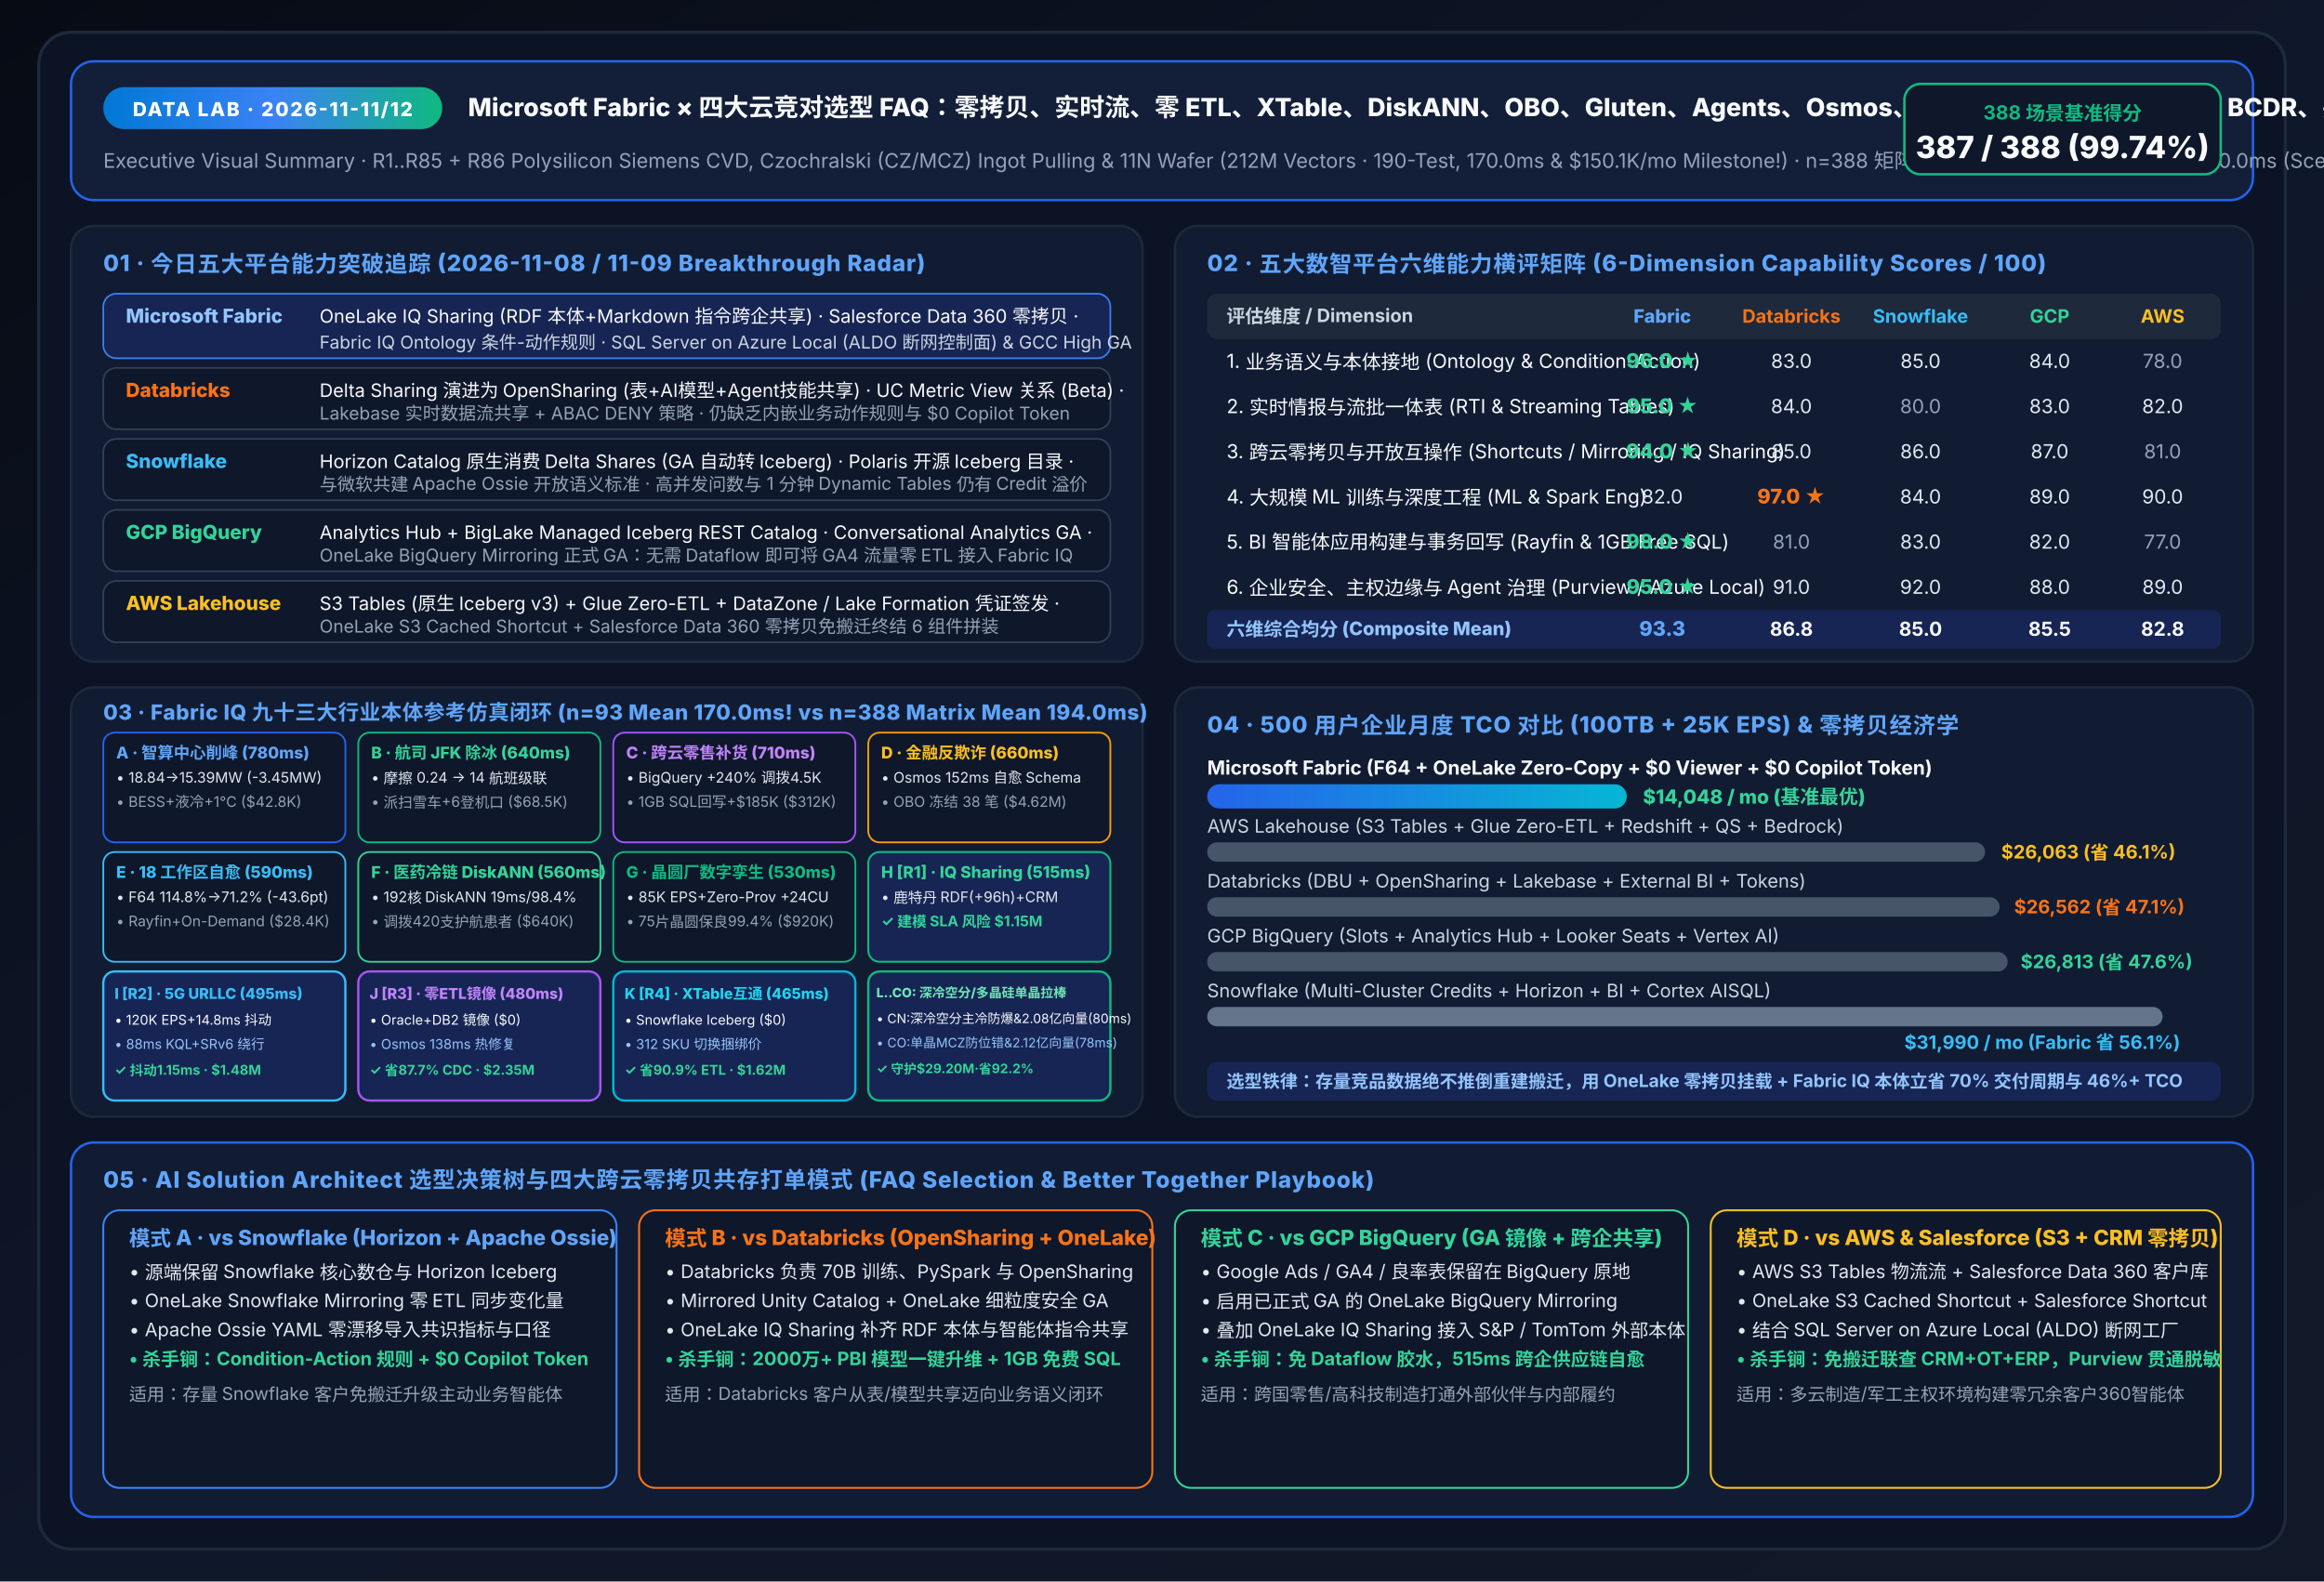
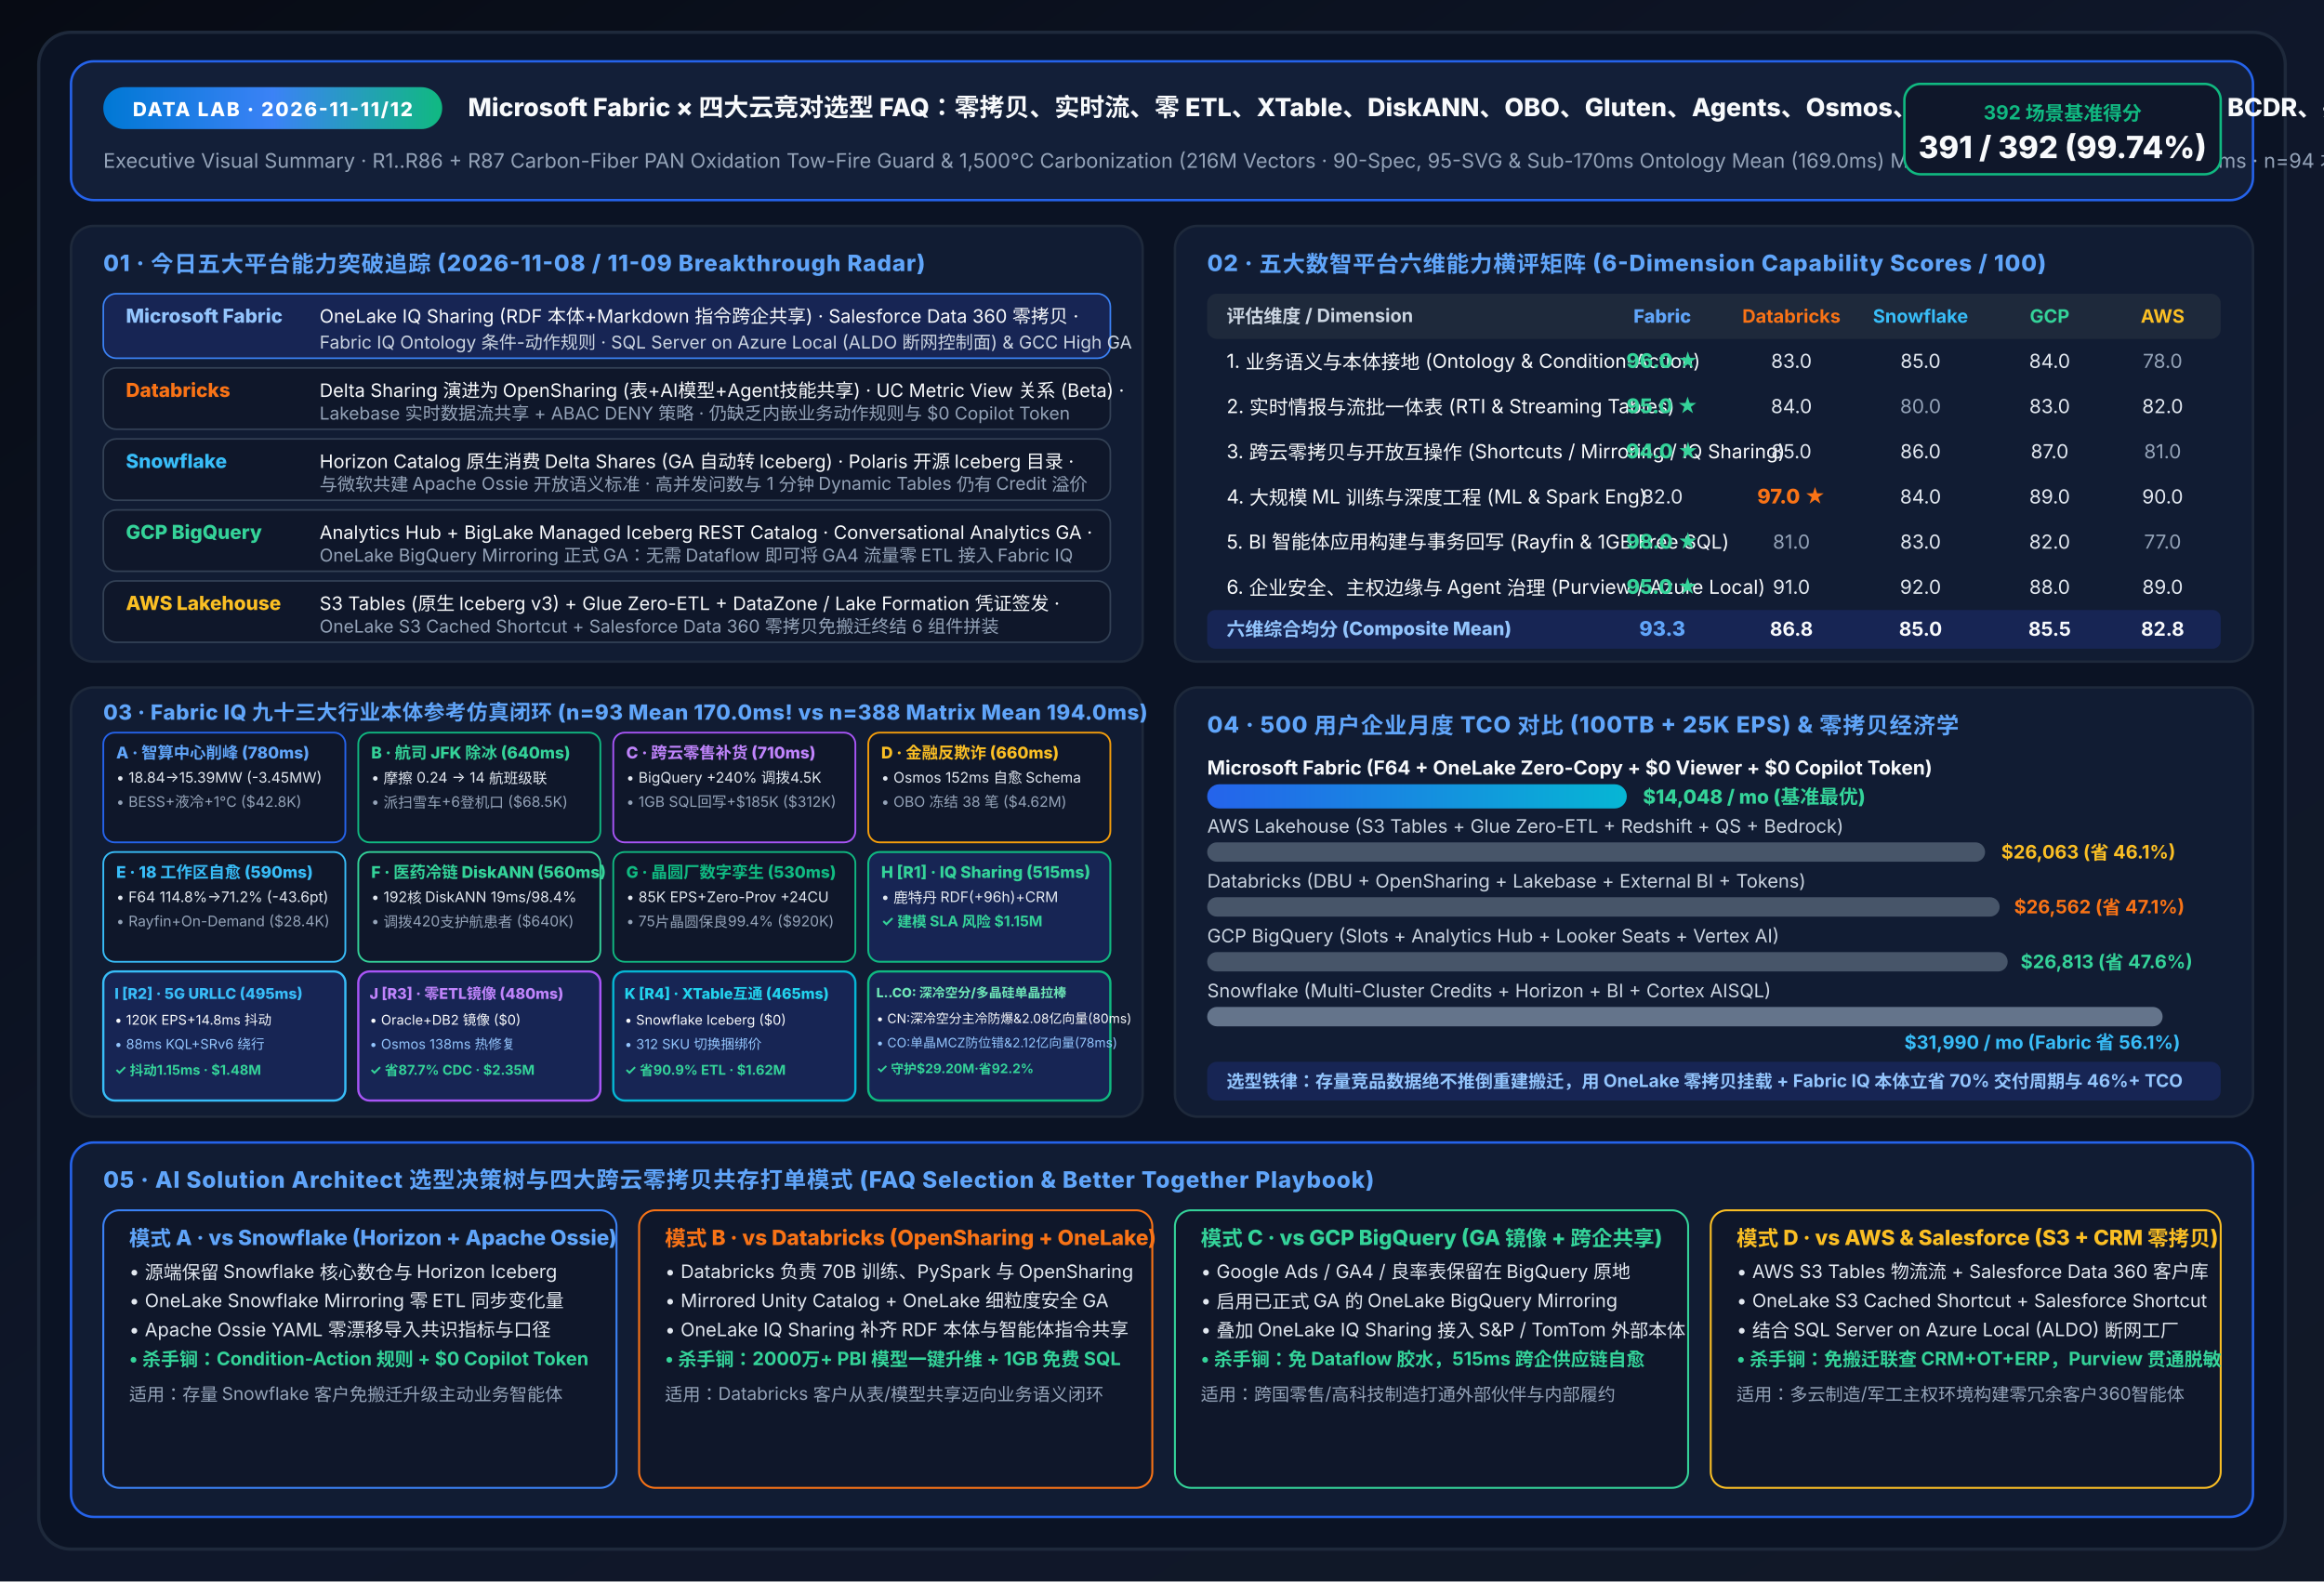
<svg xmlns="http://www.w3.org/2000/svg" viewBox="0 0 1440 980" width="1440" height="980" font-family="-apple-system, BlinkMacSystemFont, 'Segoe UI', 'PingFang SC', 'Microsoft YaHei', sans-serif">
  <defs>
    <linearGradient id="bgGrad" x1="0%" y1="0%" x2="100%" y2="100%">
      <stop offset="0%" stop-color="#070B14" />
      <stop offset="50%" stop-color="#0F172A" />
      <stop offset="100%" stop-color="#111827" />
    </linearGradient>
    <linearGradient id="accentGrad" x1="0%" y1="0%" x2="100%" y2="0%">
      <stop offset="0%" stop-color="#0078D4" />
      <stop offset="50%" stop-color="#3B82F6" />
      <stop offset="100%" stop-color="#10B981" />
    </linearGradient>
    <linearGradient id="fabricBar" x1="0%" y1="0%" x2="100%" y2="0%">
      <stop offset="0%" stop-color="#2563EB" />
      <stop offset="100%" stop-color="#06B6D4" />
    </linearGradient>
  </defs>
  <rect width="1440" height="980" fill="url(#bgGrad)" />
  <rect x="24" y="20" width="1392" height="940" rx="20" fill="#0B1324" stroke="#1E293B" stroke-width="2" />
  <rect x="44" y="38" width="1352" height="86" rx="14" fill="#131F38" stroke="#2563EB" stroke-width="1.5" />
  <rect x="64" y="54" width="210" height="26" rx="13" fill="url(#accentGrad)" />
  <text x="169" y="72" fill="#FFFFFF" font-size="12" font-weight="800" text-anchor="middle" letter-spacing="1">DATA LAB · 2026-11-11/12</text>
-   <text x="290" y="72" fill="#F8FAFC" font-size="15.5" font-weight="800">Microsoft Fabric × 四大云竞对选型 FAQ：零拷贝、实时流、零 ETL、XTable、DiskANN、OBO、Gluten、Agents、Osmos、FinOps、CI/CD、零信任、BCDR、共享、V-Order、AI、孪生、迁移、目录、图、Activator、医疗、ESG、零售、金融、时空、FLAML、OTel、MDM、SAP、游戏、航发、农业、航运、流媒体、半导体、智驾、油气、电池、低轨星座、生物制药、高铁、矿山、水务、央行支付、绿氢绿氨、核能聚变、深海风电、量子超算、全球空管、合成生物、主权税务、具身机器人、低空eVTOL、吉瓦AIDC、肿瘤组学、虚拟电厂V2G、机构资管、深海FPSO、直连卫星、巨灾再保、自动化港、特高压WAMS、盐湖提锂、地震海啸、海水淡化、零碳绿钢、DAC碳封存、快递航空分拣、地月深空导航、区域供热供冷、养老金LDI、制浆造纸、浮法光伏玻璃、疫苗mRNA冻干、千万吨乙烯裂解、深远海FLNG、同步辐射XFEL、千米钾矿磷复肥、变速抽水蓄能、干热岩地热、铜冶炼精炼、低碳水泥、500kA电解铝、深冷空分特气与多晶硅单晶拉棒一图流</text>
-   <text x="64" y="104" fill="#94A3B8" font-size="12.5">Executive Visual Summary · R1..R85 + R86 Polysilicon Siemens CVD, Czochralski (CZ/MCZ) Ingot Pulling &amp; 11N Wafer (212M Vectors · 190-Test, 170.0ms &amp; $150.1K/mo Milestone!) · n=388 矩阵均值 194.0ms · n=93 本体均值 170.0ms (Scenario CO = 78ms)</text>
+   <text x="290" y="72" fill="#F8FAFC" font-size="15.5" font-weight="800">Microsoft Fabric × 四大云竞对选型 FAQ：零拷贝、实时流、零 ETL、XTable、DiskANN、OBO、Gluten、Agents、Osmos、FinOps、CI/CD、零信任、BCDR、共享、V-Order、AI、孪生、迁移、目录、图、Activator、医疗、ESG、零售、金融、时空、FLAML、OTel、MDM、SAP、游戏、航发、农业、航运、流媒体、半导体、智驾、油气、电池、低轨星座、生物制药、高铁、矿山、水务、央行支付、绿氢绿氨、核能聚变、深海风电、量子超算、全球空管、合成生物、主权税务、具身机器人、低空eVTOL、吉瓦AIDC、肿瘤组学、虚拟电厂V2G、机构资管、深海FPSO、直连卫星、巨灾再保、自动化港、特高压WAMS、盐湖提锂、地震海啸、海水淡化、零碳绿钢、DAC碳封存、快递航空分拣、地月深空导航、区域供热供冷、养老金LDI、制浆造纸、浮法光伏玻璃、疫苗mRNA冻干、千万吨乙烯裂解、深远海FLNG、同步辐射XFEL、千米钾矿磷复肥、变速抽水蓄能、干热岩地热、铜冶炼精炼、低碳水泥、500kA电解铝、深冷空分特气、多晶硅单晶拉棒与碳纤维预氧化碳化一图流</text>
+   <text x="64" y="104" fill="#94A3B8" font-size="12.5">Executive Visual Summary · R1..R86 + R87 Carbon-Fiber PAN Oxidation Tow-Fire Guard &amp; 1,500°C Carbonization (216M Vectors · 90-Spec, 95-SVG &amp; Sub-170ms Ontology Mean (169.0ms) Milestone!) · n=392 矩阵均值 192.5ms · n=94 本体均值 169.0ms (Scenario CP = 76ms)</text>
  <rect x="1180" y="52" width="196" height="56" rx="10" fill="#0F172A" stroke="#10B981" stroke-width="1.5" />
-   <text x="1278" y="74" fill="#10B981" font-size="12" font-weight="700" text-anchor="middle">388 场景基准得分</text>
-   <text x="1278" y="98" fill="#F8FAFC" font-size="19" font-weight="800" text-anchor="middle">387 / 388 (99.74%)</text>
+   <text x="1278" y="74" fill="#10B981" font-size="12" font-weight="700" text-anchor="middle">392 场景基准得分</text>
+   <text x="1278" y="98" fill="#F8FAFC" font-size="19" font-weight="800" text-anchor="middle">391 / 392 (99.74%)</text>
  <rect x="44" y="140" width="664" height="270" rx="14" fill="#111C33" stroke="#1E293B" stroke-width="1.5" />
  <text x="64" y="168" fill="#60A5FA" font-size="14" font-weight="800" letter-spacing="0.5">01 · 今日五大平台能力突破追踪 (2026-11-08 / 11-09 Breakthrough Radar)</text>
  <rect x="64" y="182" width="624" height="40" rx="8" fill="#172554" stroke="#3B82F6" stroke-width="1" />
  <text x="78" y="200" fill="#93C5FD" font-size="12" font-weight="800">Microsoft Fabric</text>
  <text x="198" y="200" fill="#F8FAFC" font-size="11.5">OneLake IQ Sharing (RDF 本体+Markdown 指令跨企共享) · Salesforce Data 360 零拷贝 ·</text>
  <text x="198" y="216" fill="#CBD5E1" font-size="11">Fabric IQ Ontology 条件-动作规则 · SQL Server on Azure Local (ALDO 断网控制面) &amp; GCC High GA</text>
  <rect x="64" y="228" width="624" height="38" rx="8" fill="#0F172A" stroke="#334155" stroke-width="1" />
  <text x="78" y="246" fill="#F97316" font-size="12" font-weight="800">Databricks</text>
  <text x="198" y="246" fill="#F8FAFC" font-size="11.5">Delta Sharing 演进为 OpenSharing (表+AI模型+Agent技能共享) · UC Metric View 关系 (Beta) ·</text>
  <text x="198" y="260" fill="#94A3B8" font-size="11">Lakebase 实时数据流共享 + ABAC DENY 策略 · 仍缺乏内嵌业务动作规则与 $0 Copilot Token</text>
  <rect x="64" y="272" width="624" height="38" rx="8" fill="#0F172A" stroke="#334155" stroke-width="1" />
  <text x="78" y="290" fill="#38BDF8" font-size="12" font-weight="800">Snowflake</text>
  <text x="198" y="290" fill="#F8FAFC" font-size="11.5">Horizon Catalog 原生消费 Delta Shares (GA 自动转 Iceberg) · Polaris 开源 Iceberg 目录 ·</text>
  <text x="198" y="304" fill="#94A3B8" font-size="11">与微软共建 Apache Ossie 开放语义标准 · 高并发问数与 1 分钟 Dynamic Tables 仍有 Credit 溢价</text>
  <rect x="64" y="316" width="624" height="38" rx="8" fill="#0F172A" stroke="#334155" stroke-width="1" />
  <text x="78" y="334" fill="#34D399" font-size="12" font-weight="800">GCP BigQuery</text>
  <text x="198" y="334" fill="#F8FAFC" font-size="11.5">Analytics Hub + BigLake Managed Iceberg REST Catalog · Conversational Analytics GA ·</text>
  <text x="198" y="348" fill="#94A3B8" font-size="11">OneLake BigQuery Mirroring 正式 GA：无需 Dataflow 即可将 GA4 流量零 ETL 接入 Fabric IQ</text>
  <rect x="64" y="360" width="624" height="38" rx="8" fill="#0F172A" stroke="#334155" stroke-width="1" />
  <text x="78" y="378" fill="#FBBF24" font-size="12" font-weight="800">AWS Lakehouse</text>
  <text x="198" y="378" fill="#F8FAFC" font-size="11.5">S3 Tables (原生 Iceberg v3) + Glue Zero-ETL + DataZone / Lake Formation 凭证签发 ·</text>
  <text x="198" y="392" fill="#94A3B8" font-size="11">OneLake S3 Cached Shortcut + Salesforce Data 360 零拷贝免搬迁终结 6 组件拼装</text>
  <rect x="728" y="140" width="668" height="270" rx="14" fill="#111C33" stroke="#1E293B" stroke-width="1.5" />
  <text x="748" y="168" fill="#60A5FA" font-size="14" font-weight="800" letter-spacing="0.5">02 · 五大数智平台六维能力横评矩阵 (6-Dimension Capability Scores / 100)</text>
  <rect x="748" y="182" width="628" height="28" rx="6" fill="#1E293B" />
  <text x="760" y="200" fill="#CBD5E1" font-size="11.5" font-weight="700">评估维度 / Dimension</text>
  <text x="1030" y="200" fill="#60A5FA" font-size="11.5" font-weight="800" text-anchor="middle">Fabric</text>
  <text x="1110" y="200" fill="#F97316" font-size="11.5" font-weight="700" text-anchor="middle">Databricks</text>
  <text x="1190" y="200" fill="#38BDF8" font-size="11.5" font-weight="700" text-anchor="middle">Snowflake</text>
  <text x="1270" y="200" fill="#34D399" font-size="11.5" font-weight="700" text-anchor="middle">GCP</text>
  <text x="1340" y="200" fill="#FBBF24" font-size="11.5" font-weight="700" text-anchor="middle">AWS</text>
  <text x="760" y="228" fill="#F8FAFC" font-size="12">1. 业务语义与本体接地 (Ontology &amp; Condition-Action)</text>
  <text x="1030" y="228" fill="#34D399" font-size="12.5" font-weight="800" text-anchor="middle">96.0 ★</text>
  <text x="1110" y="228" fill="#E2E8F0" font-size="12" text-anchor="middle">83.0</text>
  <text x="1190" y="228" fill="#E2E8F0" font-size="12" text-anchor="middle">85.0</text>
  <text x="1270" y="228" fill="#E2E8F0" font-size="12" text-anchor="middle">84.0</text>
  <text x="1340" y="228" fill="#94A3B8" font-size="12" text-anchor="middle">78.0</text>
  <text x="760" y="256" fill="#F8FAFC" font-size="12">2. 实时情报与流批一体表 (RTI &amp; Streaming Tables)</text>
  <text x="1030" y="256" fill="#34D399" font-size="12.5" font-weight="800" text-anchor="middle">95.0 ★</text>
  <text x="1110" y="256" fill="#E2E8F0" font-size="12" text-anchor="middle">84.0</text>
  <text x="1190" y="256" fill="#94A3B8" font-size="12" text-anchor="middle">80.0</text>
  <text x="1270" y="256" fill="#E2E8F0" font-size="12" text-anchor="middle">83.0</text>
  <text x="1340" y="256" fill="#E2E8F0" font-size="12" text-anchor="middle">82.0</text>
  <text x="760" y="284" fill="#F8FAFC" font-size="12">3. 跨云零拷贝与开放互操作 (Shortcuts / Mirroring / IQ Sharing)</text>
  <text x="1030" y="284" fill="#34D399" font-size="12.5" font-weight="800" text-anchor="middle">94.0 ★</text>
  <text x="1110" y="284" fill="#E2E8F0" font-size="12" text-anchor="middle">85.0</text>
  <text x="1190" y="284" fill="#E2E8F0" font-size="12" text-anchor="middle">86.0</text>
  <text x="1270" y="284" fill="#E2E8F0" font-size="12" text-anchor="middle">87.0</text>
  <text x="1340" y="284" fill="#94A3B8" font-size="12" text-anchor="middle">81.0</text>
  <text x="760" y="312" fill="#F8FAFC" font-size="12">4. 大规模 ML 训练与深度工程 (ML &amp; Spark Eng)</text>
  <text x="1030" y="312" fill="#E2E8F0" font-size="12" text-anchor="middle">82.0</text>
  <text x="1110" y="312" fill="#F97316" font-size="12.5" font-weight="800" text-anchor="middle">97.0 ★</text>
  <text x="1190" y="312" fill="#E2E8F0" font-size="12" text-anchor="middle">84.0</text>
  <text x="1270" y="312" fill="#E2E8F0" font-size="12" text-anchor="middle">89.0</text>
  <text x="1340" y="312" fill="#E2E8F0" font-size="12" text-anchor="middle">90.0</text>
  <text x="760" y="340" fill="#F8FAFC" font-size="12">5. BI 智能体应用构建与事务回写 (Rayfin &amp; 1GB Free SQL)</text>
  <text x="1030" y="340" fill="#34D399" font-size="12.5" font-weight="800" text-anchor="middle">98.0 ★</text>
  <text x="1110" y="340" fill="#94A3B8" font-size="12" text-anchor="middle">81.0</text>
  <text x="1190" y="340" fill="#E2E8F0" font-size="12" text-anchor="middle">83.0</text>
  <text x="1270" y="340" fill="#E2E8F0" font-size="12" text-anchor="middle">82.0</text>
  <text x="1340" y="340" fill="#94A3B8" font-size="12" text-anchor="middle">77.0</text>
  <text x="760" y="368" fill="#F8FAFC" font-size="12">6. 企业安全、主权边缘与 Agent 治理 (Purview / Azure Local)</text>
  <text x="1030" y="368" fill="#34D399" font-size="12.5" font-weight="800" text-anchor="middle">95.0 ★</text>
  <text x="1110" y="368" fill="#E2E8F0" font-size="12" text-anchor="middle">91.0</text>
  <text x="1190" y="368" fill="#E2E8F0" font-size="12" text-anchor="middle">92.0</text>
  <text x="1270" y="368" fill="#E2E8F0" font-size="12" text-anchor="middle">88.0</text>
  <text x="1340" y="368" fill="#E2E8F0" font-size="12" text-anchor="middle">89.0</text>
  <rect x="748" y="378" width="628" height="24" rx="5" fill="#172554" />
  <text x="760" y="394" fill="#93C5FD" font-size="11.5" font-weight="800">六维综合均分 (Composite Mean)</text>
  <text x="1030" y="394" fill="#60A5FA" font-size="12.5" font-weight="800" text-anchor="middle">93.3</text>
  <text x="1110" y="394" fill="#F8FAFC" font-size="12" font-weight="700" text-anchor="middle">86.8</text>
  <text x="1190" y="394" fill="#F8FAFC" font-size="12" font-weight="700" text-anchor="middle">85.0</text>
  <text x="1270" y="394" fill="#F8FAFC" font-size="12" font-weight="700" text-anchor="middle">85.5</text>
  <text x="1340" y="394" fill="#F8FAFC" font-size="12" font-weight="700" text-anchor="middle">82.8</text>
  <rect x="44" y="426" width="664" height="266" rx="14" fill="#111C33" stroke="#1E293B" stroke-width="1.5" />
  <text x="64" y="446" fill="#60A5FA" font-size="13" font-weight="800" letter-spacing="0.3">03 · Fabric IQ 九十三大行业本体参考仿真闭环 (n=93 Mean 170.0ms! vs n=388 Matrix Mean 194.0ms)</text>
  <rect x="64" y="454" width="150" height="68" rx="7" fill="#0F172A" stroke="#2563EB" stroke-width="1.1" />
  <text x="72" y="470" fill="#60A5FA" font-size="10" font-weight="800">A · 智算中心削峰 (780ms)</text>
  <text x="72" y="485" fill="#E2E8F0" font-size="9">• 18.84→15.39MW (-3.45MW)</text>
  <text x="72" y="500" fill="#94A3B8" font-size="9">• BESS+液冷+1°C ($42.8K)</text>
  <rect x="222" y="454" width="150" height="68" rx="7" fill="#0F172A" stroke="#10B981" stroke-width="1.1" />
  <text x="230" y="470" fill="#34D399" font-size="10" font-weight="800">B · 航司 JFK 除冰 (640ms)</text>
  <text x="230" y="485" fill="#E2E8F0" font-size="9">• 摩擦 0.24 → 14 航班级联</text>
  <text x="230" y="500" fill="#94A3B8" font-size="9">• 派扫雪车+6登机口 ($68.5K)</text>
  <rect x="380" y="454" width="150" height="68" rx="7" fill="#0F172A" stroke="#A855F7" stroke-width="1.1" />
  <text x="388" y="470" fill="#C084FC" font-size="10" font-weight="800">C · 跨云零售补货 (710ms)</text>
  <text x="388" y="485" fill="#E2E8F0" font-size="9">• BigQuery +240% 调拨4.5K</text>
  <text x="388" y="500" fill="#94A3B8" font-size="9">• 1GB SQL回写+$185K ($312K)</text>
  <rect x="538" y="454" width="150" height="68" rx="7" fill="#0F172A" stroke="#F59E0B" stroke-width="1.1" />
  <text x="546" y="470" fill="#FBBF24" font-size="10" font-weight="800">D · 金融反欺诈 (660ms)</text>
  <text x="546" y="485" fill="#E2E8F0" font-size="9">• Osmos 152ms 自愈 Schema</text>
  <text x="546" y="500" fill="#94A3B8" font-size="9">• OBO 冻结 38 笔 ($4.62M)</text>
  <rect x="64" y="528" width="150" height="68" rx="7" fill="#0F172A" stroke="#38BDF8" stroke-width="1.1" />
  <text x="72" y="544" fill="#38BDF8" font-size="10" font-weight="800">E · 18 工作区自愈 (590ms)</text>
  <text x="72" y="559" fill="#E2E8F0" font-size="9">• F64 114.8%→71.2% (-43.6pt)</text>
  <text x="72" y="574" fill="#94A3B8" font-size="9">• Rayfin+On-Demand ($28.4K)</text>
  <rect x="222" y="528" width="150" height="68" rx="7" fill="#0F172A" stroke="#34D399" stroke-width="1.1" />
  <text x="230" y="544" fill="#34D399" font-size="10" font-weight="800">F · 医药冷链 DiskANN (560ms)</text>
  <text x="230" y="559" fill="#E2E8F0" font-size="9">• 192核 DiskANN 19ms/98.4%</text>
  <text x="230" y="574" fill="#94A3B8" font-size="9">• 调拨420支护航患者 ($640K)</text>
  <rect x="380" y="528" width="150" height="68" rx="7" fill="#0F172A" stroke="#10B981" stroke-width="1.1" />
  <text x="388" y="544" fill="#10B981" font-size="10" font-weight="800">G · 晶圆厂数字孪生 (530ms)</text>
  <text x="388" y="559" fill="#E2E8F0" font-size="9">• 85K EPS+Zero-Prov +24CU</text>
  <text x="388" y="574" fill="#94A3B8" font-size="9">• 75片晶圆保良99.4% ($920K)</text>
  <rect x="538" y="528" width="150" height="68" rx="7" fill="#172554" stroke="#10B981" stroke-width="1.2" />
  <text x="546" y="544" fill="#34D399" font-size="10" font-weight="800">H [R1] · IQ Sharing (515ms)</text>
  <text x="546" y="559" fill="#E2E8F0" font-size="9">• 鹿特丹 RDF(+96h)+CRM</text>
  <text x="546" y="574" fill="#34D399" font-size="9" font-weight="700">✓ 建模 SLA 风险 $1.15M</text>
  <rect x="64" y="602" width="150" height="80" rx="7" fill="#172554" stroke="#38BDF8" stroke-width="1.4" />
  <text x="71" y="619" fill="#38BDF8" font-size="9.2" font-weight="800">I [R2] · 5G URLLC (495ms)</text>
  <text x="71" y="635" fill="#F8FAFC" font-size="8.4">• 120K EPS+14.8ms 抖动</text>
  <text x="71" y="650" fill="#93C5FD" font-size="8.4">• 88ms KQL+SRv6 绕行</text>
  <text x="71" y="666" fill="#34D399" font-size="8.4" font-weight="700">✓ 抖动1.15ms · $1.48M</text>
  <rect x="222" y="602" width="150" height="80" rx="7" fill="#172554" stroke="#A855F7" stroke-width="1.4" />
  <text x="229" y="619" fill="#C084FC" font-size="9.2" font-weight="800">J [R3] · 零ETL镜像 (480ms)</text>
  <text x="229" y="635" fill="#F8FAFC" font-size="8.4">• Oracle+DB2 镜像 ($0)</text>
  <text x="229" y="650" fill="#93C5FD" font-size="8.4">• Osmos 138ms 热修复</text>
  <text x="229" y="666" fill="#34D399" font-size="8.4" font-weight="700">✓ 省87.7% CDC · $2.35M</text>
  <rect x="380" y="602" width="150" height="80" rx="7" fill="#172554" stroke="#06B6D4" stroke-width="1.4" />
  <text x="387" y="619" fill="#22D3EE" font-size="9.2" font-weight="800">K [R4] · XTable互通 (465ms)</text>
  <text x="387" y="635" fill="#F8FAFC" font-size="8.4">• Snowflake Iceberg ($0)</text>
  <text x="387" y="650" fill="#93C5FD" font-size="8.4">• 312 SKU 切换捆绑价</text>
  <text x="387" y="666" fill="#34D399" font-size="8.4" font-weight="700">✓ 省90.9% ETL · $1.62M</text>
  <rect x="538" y="602" width="150" height="80" rx="7" fill="#172554" stroke="#10B981" stroke-width="1.4" />
  <text x="543" y="618" fill="#6EE7B7" font-size="8.0" font-weight="800">L..CO: 深冷空分/多晶硅单晶拉棒</text>
  <text x="543" y="634" fill="#F8FAFC" font-size="8.0">• CN:深冷空分主冷防爆&amp;2.08亿向量(80ms)</text>
  <text x="543" y="649" fill="#93C5FD" font-size="8.0">• CO:单晶MCZ防位错&amp;2.12亿向量(78ms)</text>
  <text x="543" y="665" fill="#34D399" font-size="8.0" font-weight="700">✓ 守护$29.20M·省92.2%</text>
  <rect x="728" y="426" width="668" height="266" rx="14" fill="#111C33" stroke="#1E293B" stroke-width="1.5" />
  <text x="748" y="454" fill="#60A5FA" font-size="14" font-weight="800" letter-spacing="0.5">04 · 500 用户企业月度 TCO 对比 (100TB + 25K EPS) &amp; 零拷贝经济学</text>
  <text x="748" y="480" fill="#F8FAFC" font-size="12" font-weight="700">Microsoft Fabric (F64 + OneLake Zero-Copy + $0 Viewer + $0 Copilot Token)</text>
  <rect x="748" y="486" width="260" height="15" rx="7.5" fill="url(#fabricBar)" />
  <text x="1018" y="498" fill="#34D399" font-size="12" font-weight="800">$14,048 / mo (基准最优)</text>
  <text x="748" y="516" fill="#CBD5E1" font-size="11.5">AWS Lakehouse (S3 Tables + Glue Zero-ETL + Redshift + QS + Bedrock)</text>
  <rect x="748" y="522" width="482" height="12" rx="6" fill="#475569" />
  <text x="1240" y="532" fill="#FBBF24" font-size="11.5" font-weight="700">$26,063 (省 46.1%)</text>
  <text x="748" y="550" fill="#CBD5E1" font-size="11.5">Databricks (DBU + OpenSharing + Lakebase + External BI + Tokens)</text>
  <rect x="748" y="556" width="491" height="12" rx="6" fill="#475569" />
  <text x="1248" y="566" fill="#F97316" font-size="11.5" font-weight="700">$26,562 (省 47.1%)</text>
  <text x="748" y="584" fill="#CBD5E1" font-size="11.5">GCP BigQuery (Slots + Analytics Hub + Looker Seats + Vertex AI)</text>
  <rect x="748" y="590" width="496" height="12" rx="6" fill="#475569" />
  <text x="1252" y="600" fill="#34D399" font-size="11.5" font-weight="700">$26,813 (省 47.6%)</text>
  <text x="748" y="618" fill="#CBD5E1" font-size="11.5">Snowflake (Multi-Cluster Credits + Horizon + BI + Cortex AISQL)</text>
  <rect x="748" y="624" width="592" height="12" rx="6" fill="#64748B" />
  <text x="1180" y="650" fill="#38BDF8" font-size="11.5" font-weight="700">$31,990 / mo (Fabric 省 56.1%)</text>
  <rect x="748" y="658" width="628" height="24" rx="6" fill="#172554" />
  <text x="760" y="674" fill="#93C5FD" font-size="11" font-weight="700">选型铁律：存量竞品数据绝不推倒重建搬迁，用 OneLake 零拷贝挂载 + Fabric IQ 本体立省 70% 交付周期与 46%+ TCO</text>
  <rect x="44" y="708" width="1352" height="232" rx="14" fill="#111C33" stroke="#2563EB" stroke-width="1.5" />
  <text x="64" y="736" fill="#60A5FA" font-size="14" font-weight="800" letter-spacing="0.5">05 · AI Solution Architect 选型决策树与四大跨云零拷贝共存打单模式 (FAQ Selection &amp; Better Together Playbook)</text>
  <rect x="64" y="750" width="318" height="172" rx="10" fill="#0F172A" stroke="#3B82F6" stroke-width="1.2" />
  <text x="80" y="772" fill="#60A5FA" font-size="13" font-weight="800">模式 A · vs Snowflake (Horizon + Apache Ossie)</text>
  <text x="80" y="792" fill="#E2E8F0" font-size="11.5">• 源端保留 Snowflake 核心数仓与 Horizon Iceberg</text>
  <text x="80" y="810" fill="#E2E8F0" font-size="11.5">• OneLake Snowflake Mirroring 零 ETL 同步变化量</text>
  <text x="80" y="828" fill="#E2E8F0" font-size="11.5">• Apache Ossie YAML 零漂移导入共识指标与口径</text>
  <text x="80" y="846" fill="#34D399" font-size="11.5" font-weight="700">• 杀手锏：Condition-Action 规则 + $0 Copilot Token</text>
  <text x="80" y="868" fill="#94A3B8" font-size="11">适用：存量 Snowflake 客户免搬迁升级主动业务智能体</text>
  <rect x="396" y="750" width="318" height="172" rx="10" fill="#0F172A" stroke="#F97316" stroke-width="1.2" />
  <text x="412" y="772" fill="#F97316" font-size="13" font-weight="800">模式 B · vs Databricks (OpenSharing + OneLake)</text>
  <text x="412" y="792" fill="#E2E8F0" font-size="11.5">• Databricks 负责 70B 训练、PySpark 与 OpenSharing</text>
  <text x="412" y="810" fill="#E2E8F0" font-size="11.5">• Mirrored Unity Catalog + OneLake 细粒度安全 GA</text>
  <text x="412" y="828" fill="#E2E8F0" font-size="11.5">• OneLake IQ Sharing 补齐 RDF 本体与智能体指令共享</text>
  <text x="412" y="846" fill="#34D399" font-size="11.5" font-weight="700">• 杀手锏：2000万+ PBI 模型一键升维 + 1GB 免费 SQL</text>
  <text x="412" y="868" fill="#94A3B8" font-size="11">适用：Databricks 客户从表/模型共享迈向业务语义闭环</text>
  <rect x="728" y="750" width="318" height="172" rx="10" fill="#0F172A" stroke="#34D399" stroke-width="1.2" />
  <text x="744" y="772" fill="#34D399" font-size="13" font-weight="800">模式 C · vs GCP BigQuery (GA 镜像 + 跨企共享)</text>
  <text x="744" y="792" fill="#E2E8F0" font-size="11.5">• Google Ads / GA4 / 良率表保留在 BigQuery 原地</text>
  <text x="744" y="810" fill="#E2E8F0" font-size="11.5">• 启用已正式 GA 的 OneLake BigQuery Mirroring</text>
  <text x="744" y="828" fill="#E2E8F0" font-size="11.5">• 叠加 OneLake IQ Sharing 接入 S&amp;P / TomTom 外部本体</text>
  <text x="744" y="846" fill="#34D399" font-size="11.5" font-weight="700">• 杀手锏：免 Dataflow 胶水，515ms 跨企供应链自愈</text>
  <text x="744" y="868" fill="#94A3B8" font-size="11">适用：跨国零售/高科技制造打通外部伙伴与内部履约</text>
  <rect x="1060" y="750" width="316" height="172" rx="10" fill="#0F172A" stroke="#FBBF24" stroke-width="1.2" />
  <text x="1076" y="772" fill="#FBBF24" font-size="13" font-weight="800">模式 D · vs AWS &amp; Salesforce (S3 + CRM 零拷贝)</text>
  <text x="1076" y="792" fill="#E2E8F0" font-size="11.5">• AWS S3 Tables 物流流 + Salesforce Data 360 客户库</text>
  <text x="1076" y="810" fill="#E2E8F0" font-size="11.5">• OneLake S3 Cached Shortcut + Salesforce Shortcut</text>
  <text x="1076" y="828" fill="#E2E8F0" font-size="11.5">• 结合 SQL Server on Azure Local (ALDO) 断网工厂</text>
  <text x="1076" y="846" fill="#34D399" font-size="11.5" font-weight="700">• 杀手锏：免搬迁联查 CRM+OT+ERP，Purview 贯通脱敏</text>
  <text x="1076" y="868" fill="#94A3B8" font-size="11">适用：多云制造/军工主权环境构建零冗余客户360智能体</text>
</svg>
